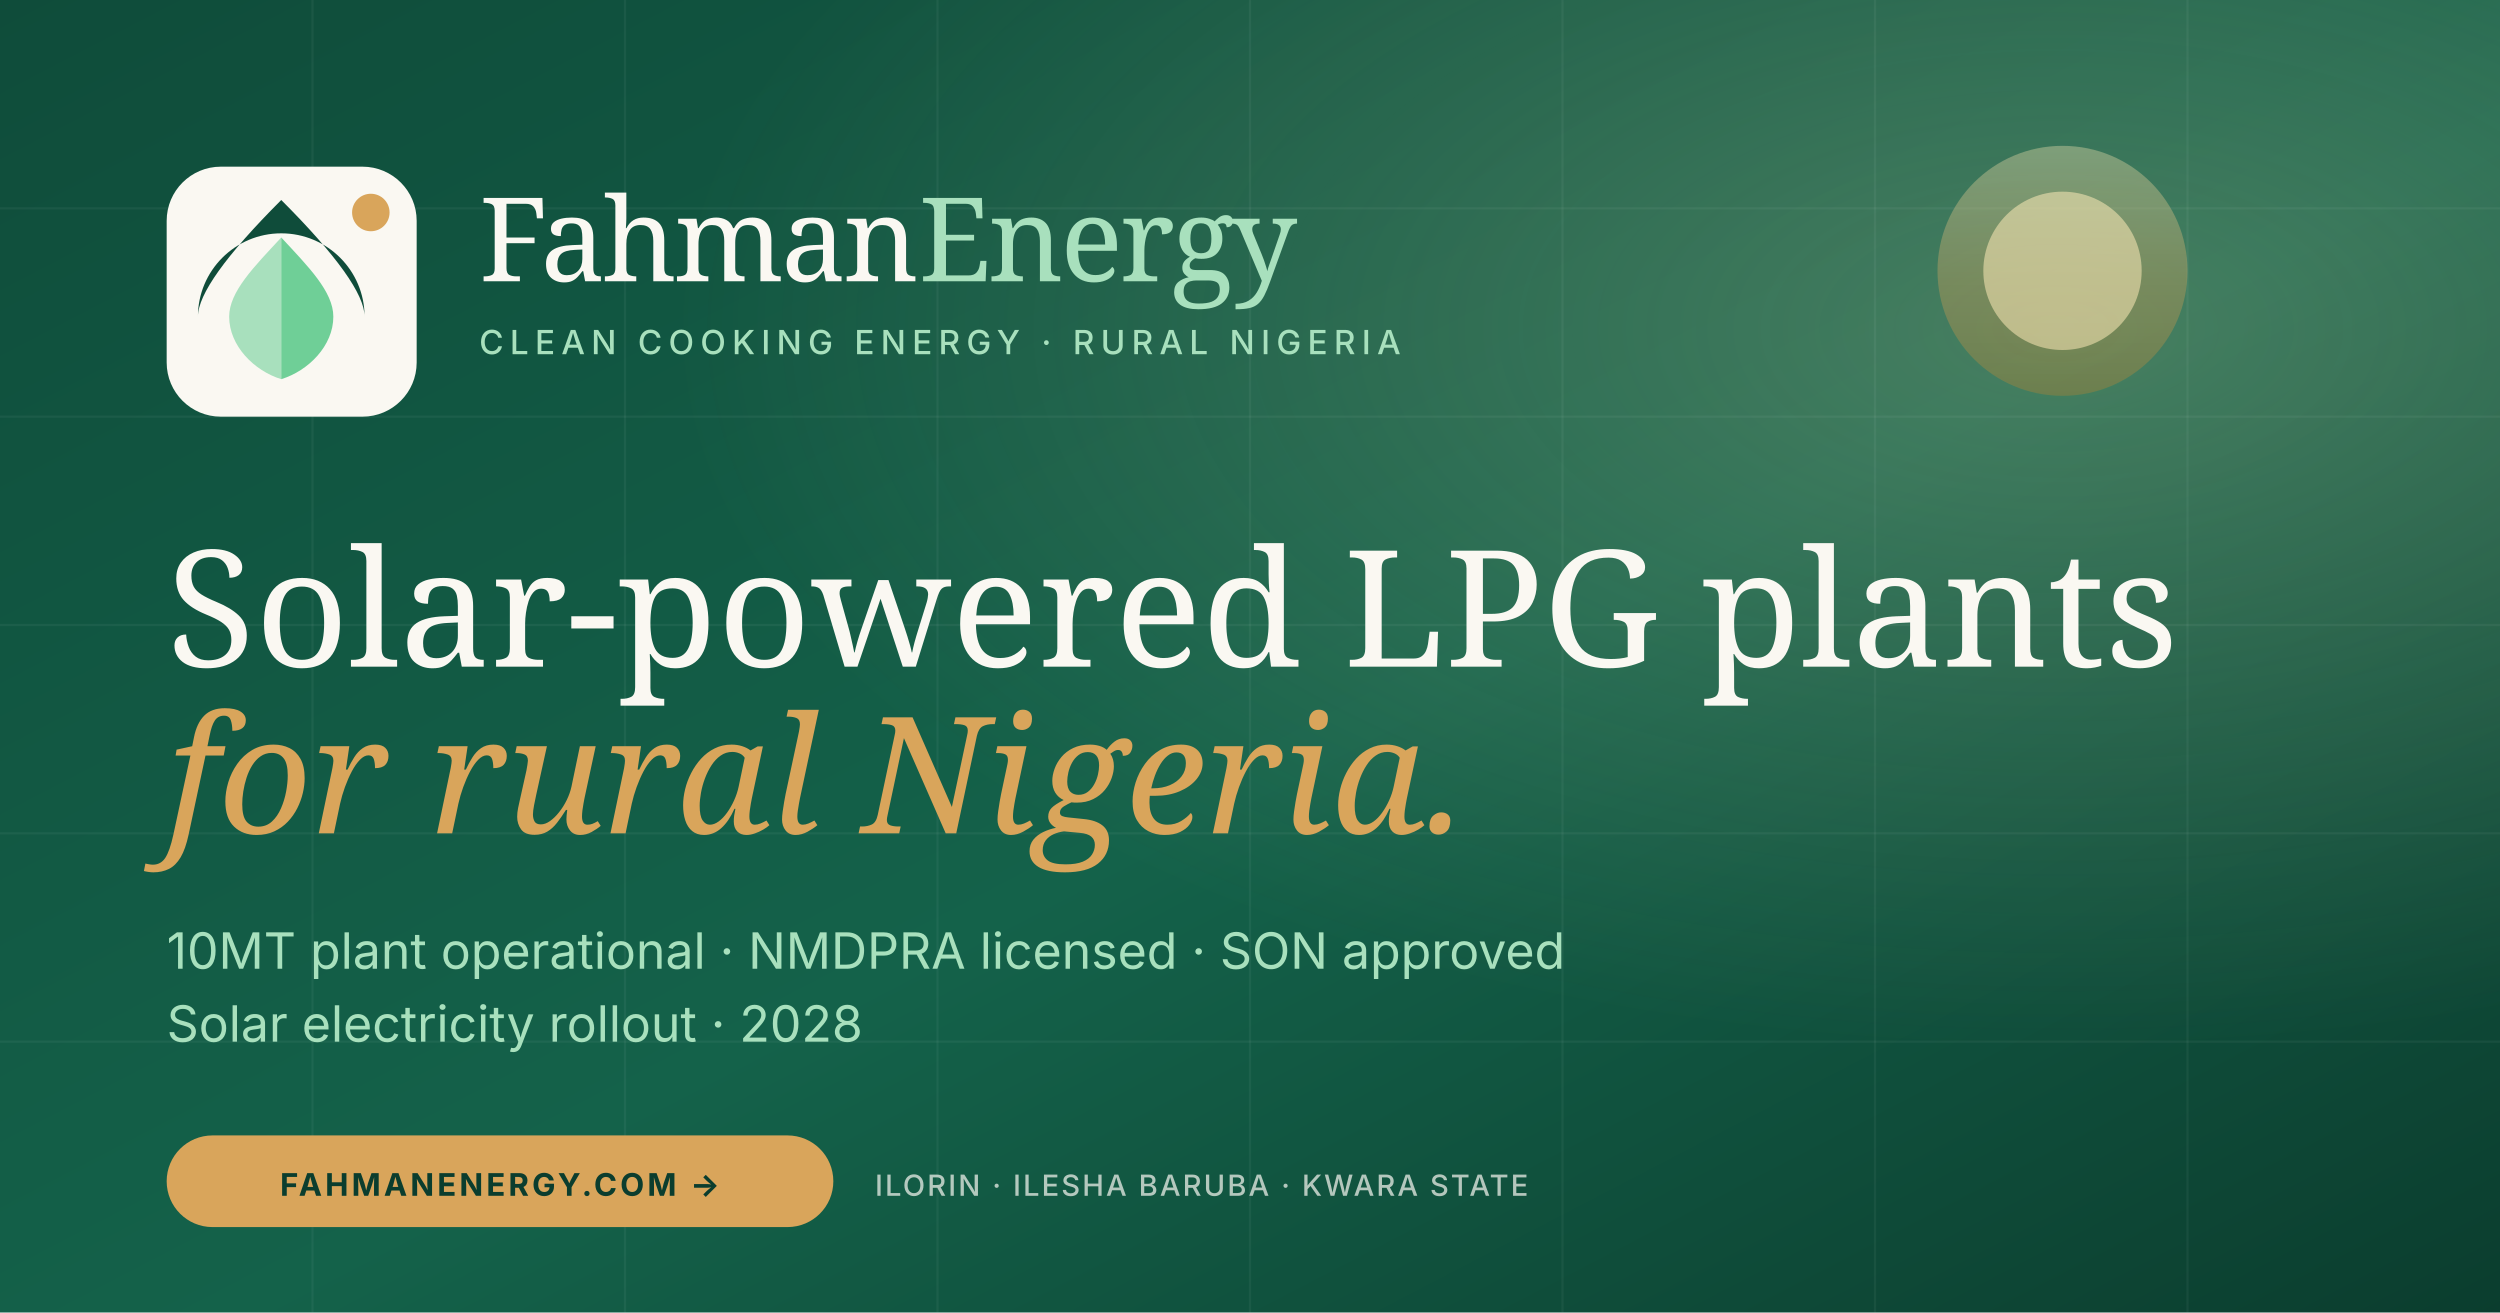
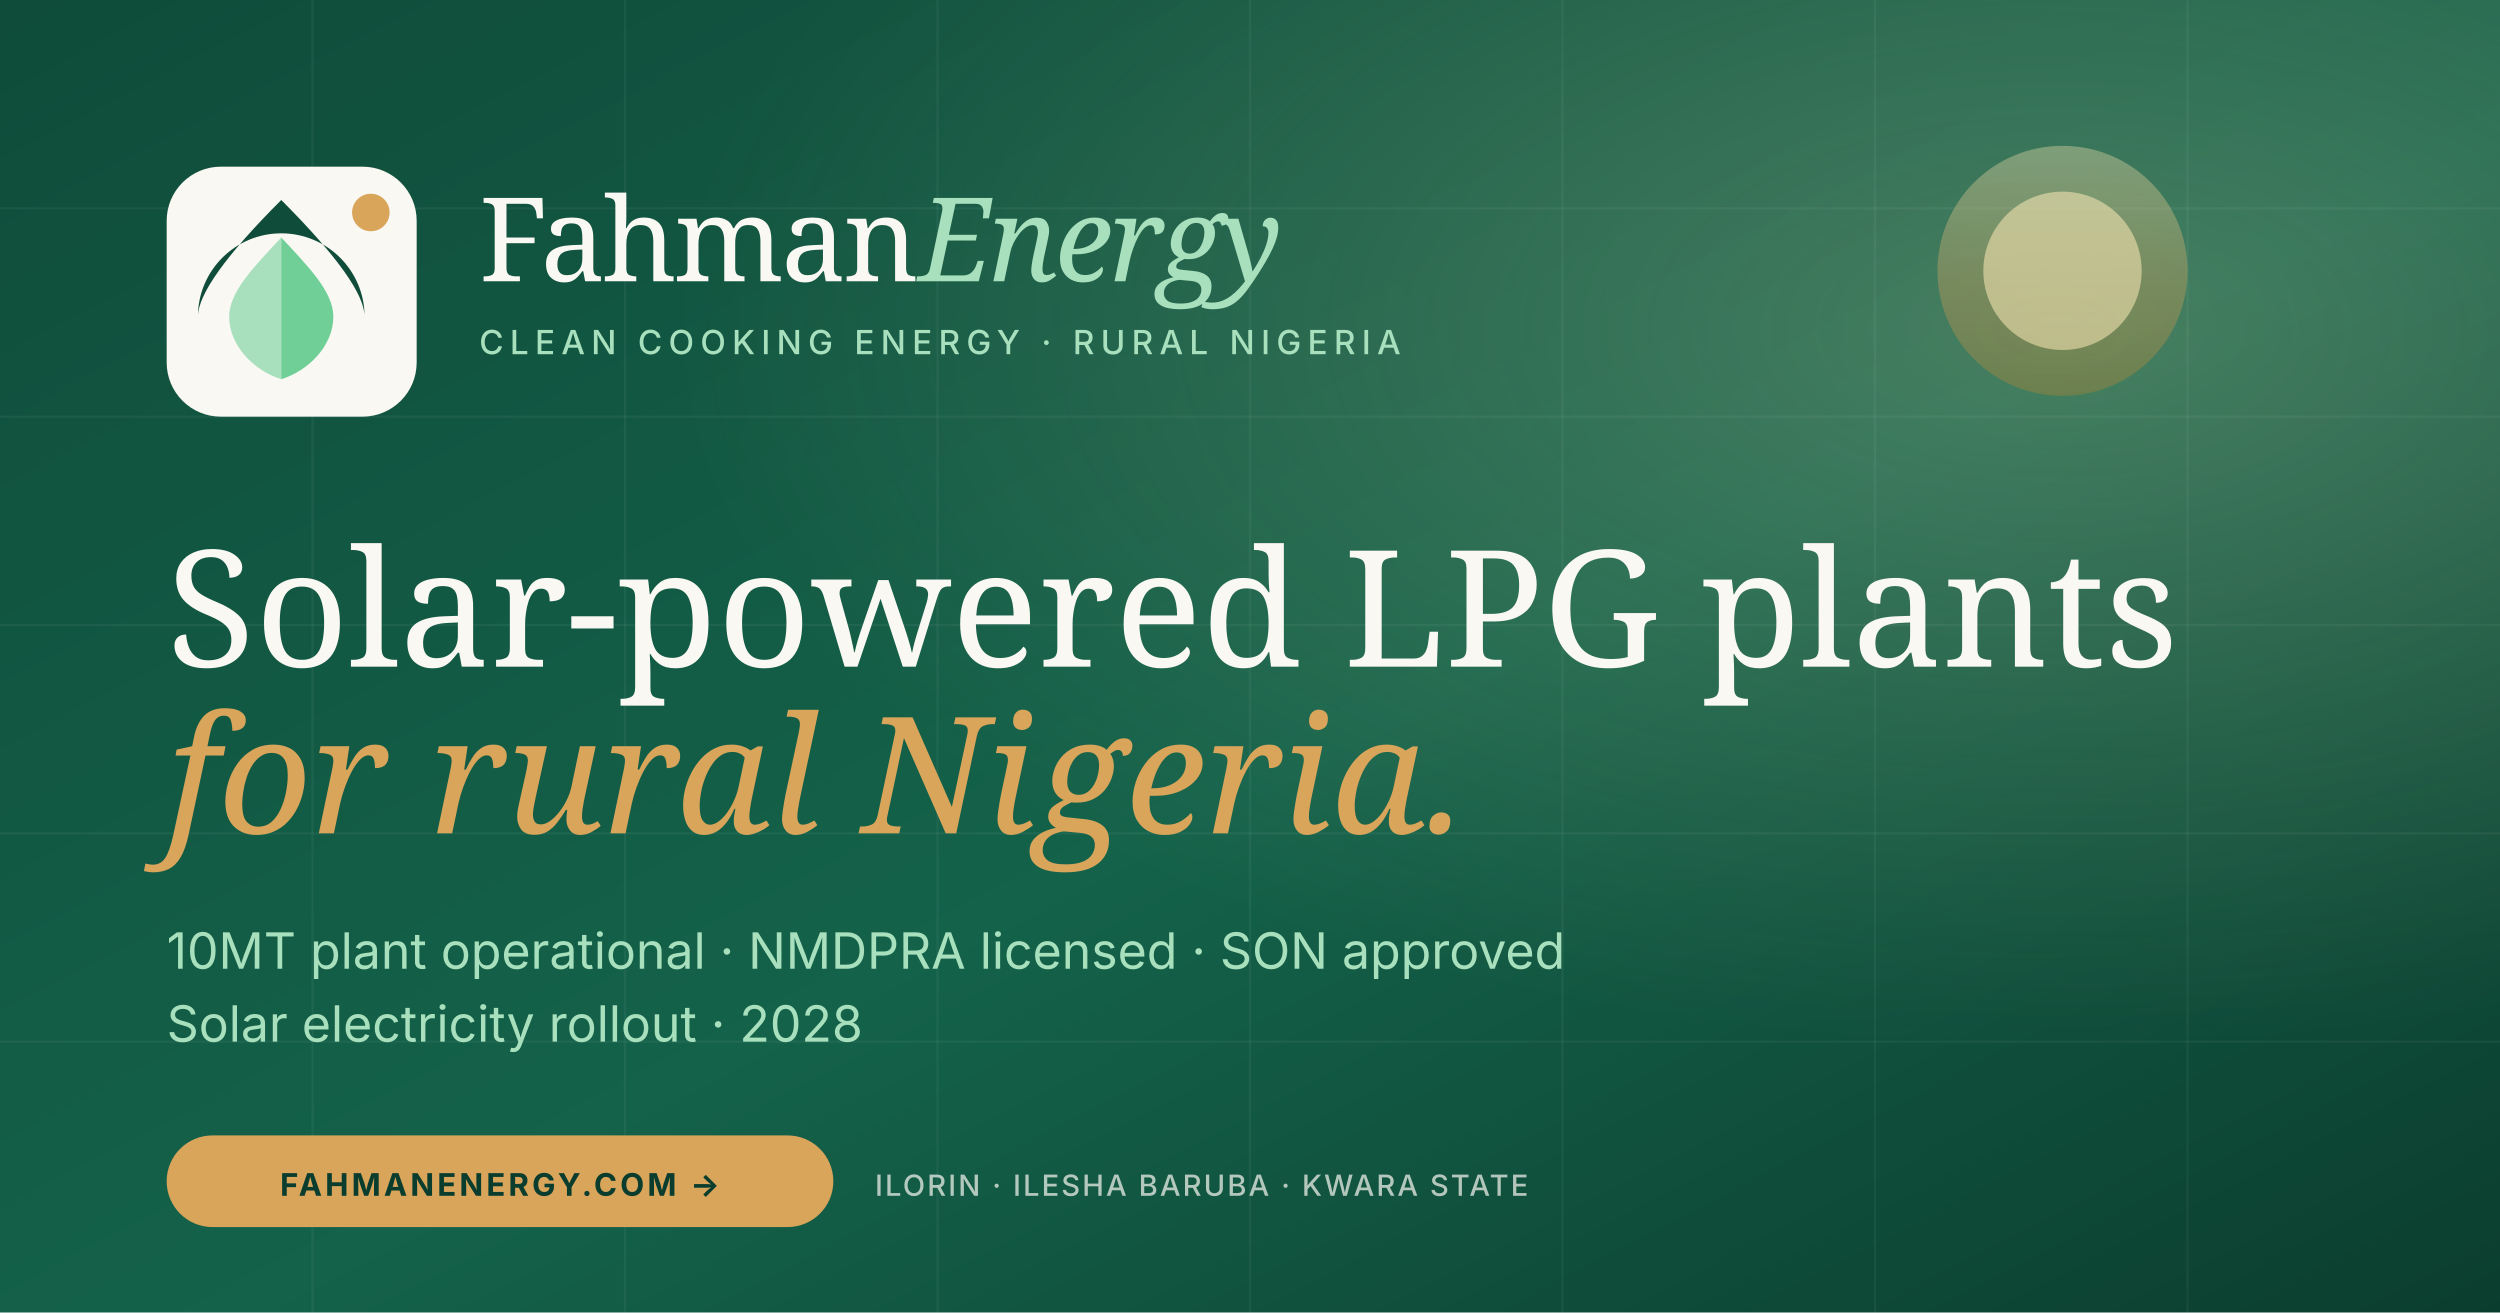
<svg xmlns="http://www.w3.org/2000/svg" viewBox="0 0 1200 630" role="img" aria-label="FahmanEnergy — Clean cooking energy for rural Nigeria. Solar-powered LPG plants, NMDPRA licensed.">
  <defs>
    <linearGradient id="bg" x1="0" y1="0" x2="1" y2="1">
      <stop offset="0" stop-color="#0F4C3A" />
      <stop offset=".55" stop-color="#14624A" />
      <stop offset="1" stop-color="#0B3D2E" />
    </linearGradient>
    <linearGradient id="flame" x1="0" y1="0" x2="0" y2="1">
      <stop offset="0" stop-color="#FCEAB6" />
      <stop offset=".55" stop-color="#D9A55B" />
      <stop offset="1" stop-color="#B8842F" />
    </linearGradient>
    <radialGradient id="glow" cx=".82" cy=".25" r=".55">
      <stop offset="0" stop-color="#FCEAB6" stop-opacity=".22" />
      <stop offset="1" stop-color="#FCEAB6" stop-opacity="0" />
    </radialGradient>
  </defs>
  <rect width="1200" height="630" fill="url(#bg)" />
  <rect width="1200" height="630" fill="url(#glow)" />
  <g stroke="#FAF8F2" stroke-opacity=".05" stroke-width="1">
    <path d="M0 100 H1200 M0 200 H1200 M0 300 H1200 M0 400 H1200 M0 500 H1200" />
    <path d="M150 0 V630 M300 0 V630 M450 0 V630 M600 0 V630 M750 0 V630 M900 0 V630 M1050 0 V630" />
  </g>
  <circle cx="990" cy="130" r="60" fill="url(#flame)" opacity=".35" />
  <circle cx="990" cy="130" r="38" fill="#FCEAB6" opacity=".55" />
  <g transform="translate(80,80)">
    <rect width="120" height="120" rx="26" fill="#FAF8F2" />
    <circle cx="98" cy="22" r="9" fill="#D9A55B" />
    <path d="M55 16 Q15 56 15 72 A40 40 0 0 1 95 72 Q95 56 55 16 Z" fill="#0F4C3A" />
    <path d="M55 34 C42 48 30 60 30 72 C30 86 42 98 55 102 Z" fill="#A8E0BD" />
    <path d="M55 34 C68 48 80 60 80 72 C80 86 68 98 55 102 Z" fill="#6FCF97" />
  </g>
-   <text x="230" y="135" font-family="Fraunces,Georgia,serif" font-size="56" font-weight="500" letter-spacing="-1.5" fill="#FAF8F2">Fahman<tspan fill="#A8E0BD">Energy</tspan>
+   <text x="230" y="135" font-family="Fraunces,Georgia,serif" font-size="56" font-weight="500" letter-spacing="-1.5" fill="#FAF8F2">Fahman<tspan font-style="italic" fill="#A8E0BD">Energy</tspan>
  </text>
  <text x="230" y="170" font-family="Inter,system-ui,sans-serif" font-size="16" font-weight="500" letter-spacing="3" fill="#A8E0BD">CLEAN COOKING ENERGY · RURAL NIGERIA</text>
  <text x="80" y="320" font-family="Fraunces,Georgia,serif" font-size="78" font-weight="500" fill="#FAF8F2">Solar-powered LPG plants</text>
  <text x="80" y="400" font-family="Fraunces,Georgia,serif" font-size="78" font-weight="500" font-style="italic" fill="#D9A55B">for rural Nigeria.</text>
  <text x="80" y="465" font-family="Inter,system-ui,sans-serif" font-size="24" font-weight="400" fill="#A8E0BD">10MT plant operational · NMDPRA licensed · SON approved</text>
  <text x="80" y="500" font-family="Inter,system-ui,sans-serif" font-size="24" font-weight="400" fill="#A8E0BD">Solar electricity rollout · 2028</text>
  <g transform="translate(80,545)">
    <rect width="320" height="44" rx="22" fill="#D9A55B" />
    <text x="160" y="29" text-anchor="middle" font-family="Inter,system-ui,sans-serif" font-size="15" font-weight="700" letter-spacing="1.5" fill="#0B3D2E">FAHMANENERGY.COM →</text>
  </g>
  <g transform="translate(420,545)">
    <text x="0" y="29" font-family="Inter,system-ui,sans-serif" font-size="14" font-weight="500" letter-spacing="1" fill="#FAF8F2" fill-opacity=".7">ILORIN · ILESHA BARUBA · KWARA STATE</text>
  </g>
</svg>
